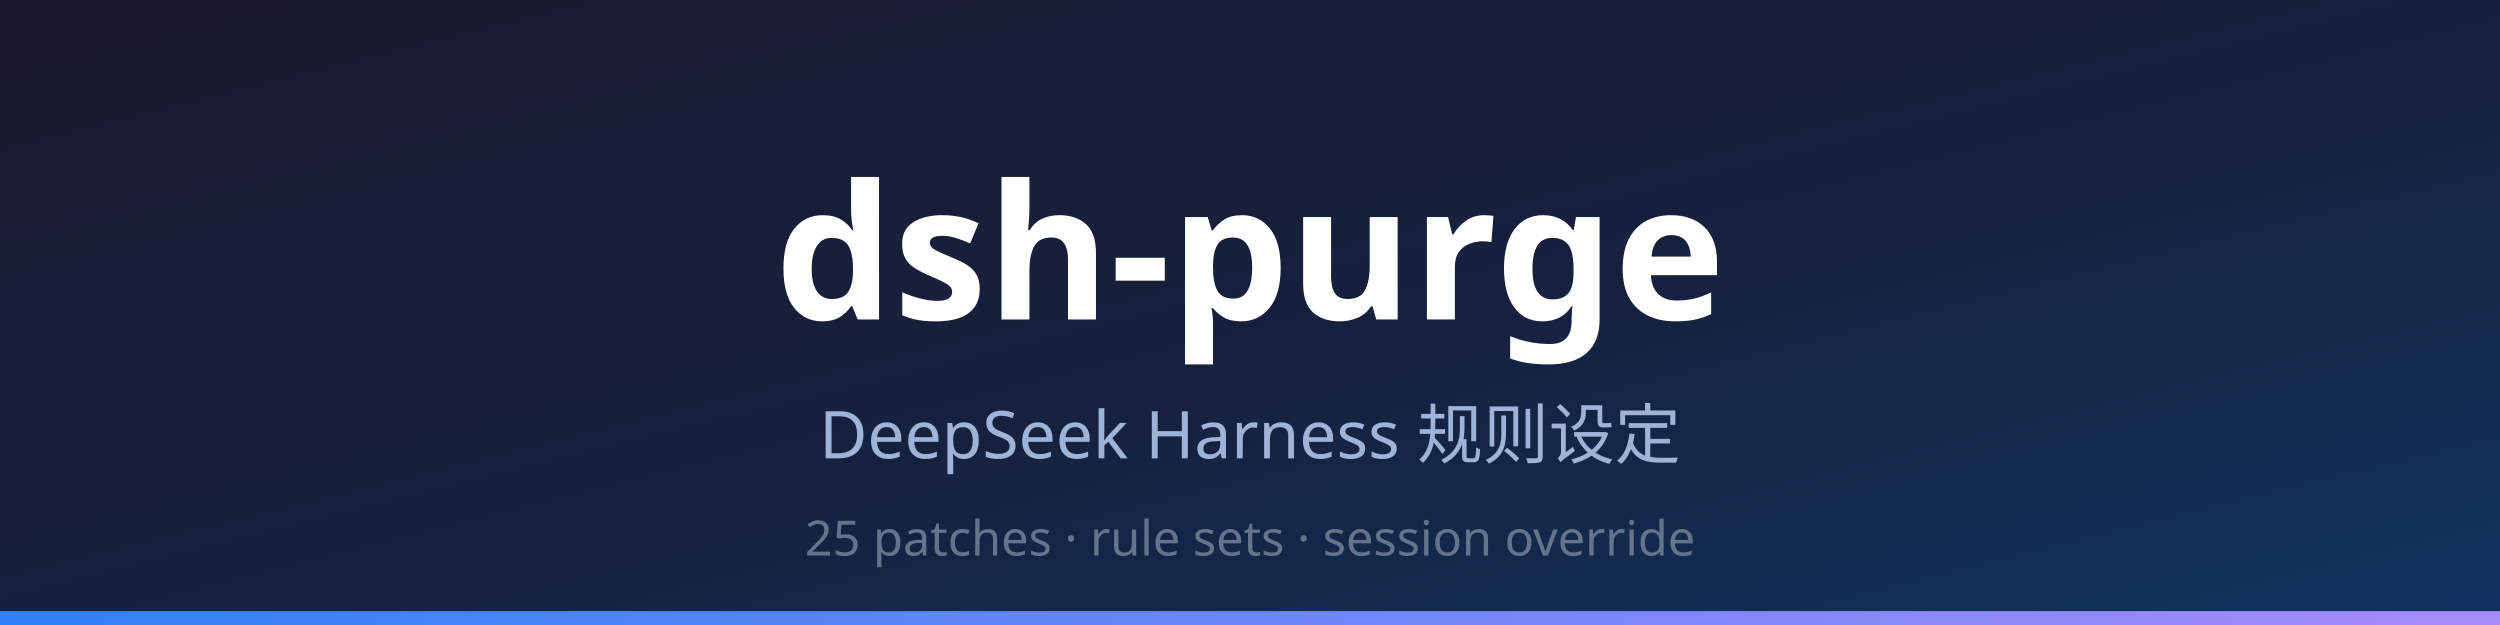
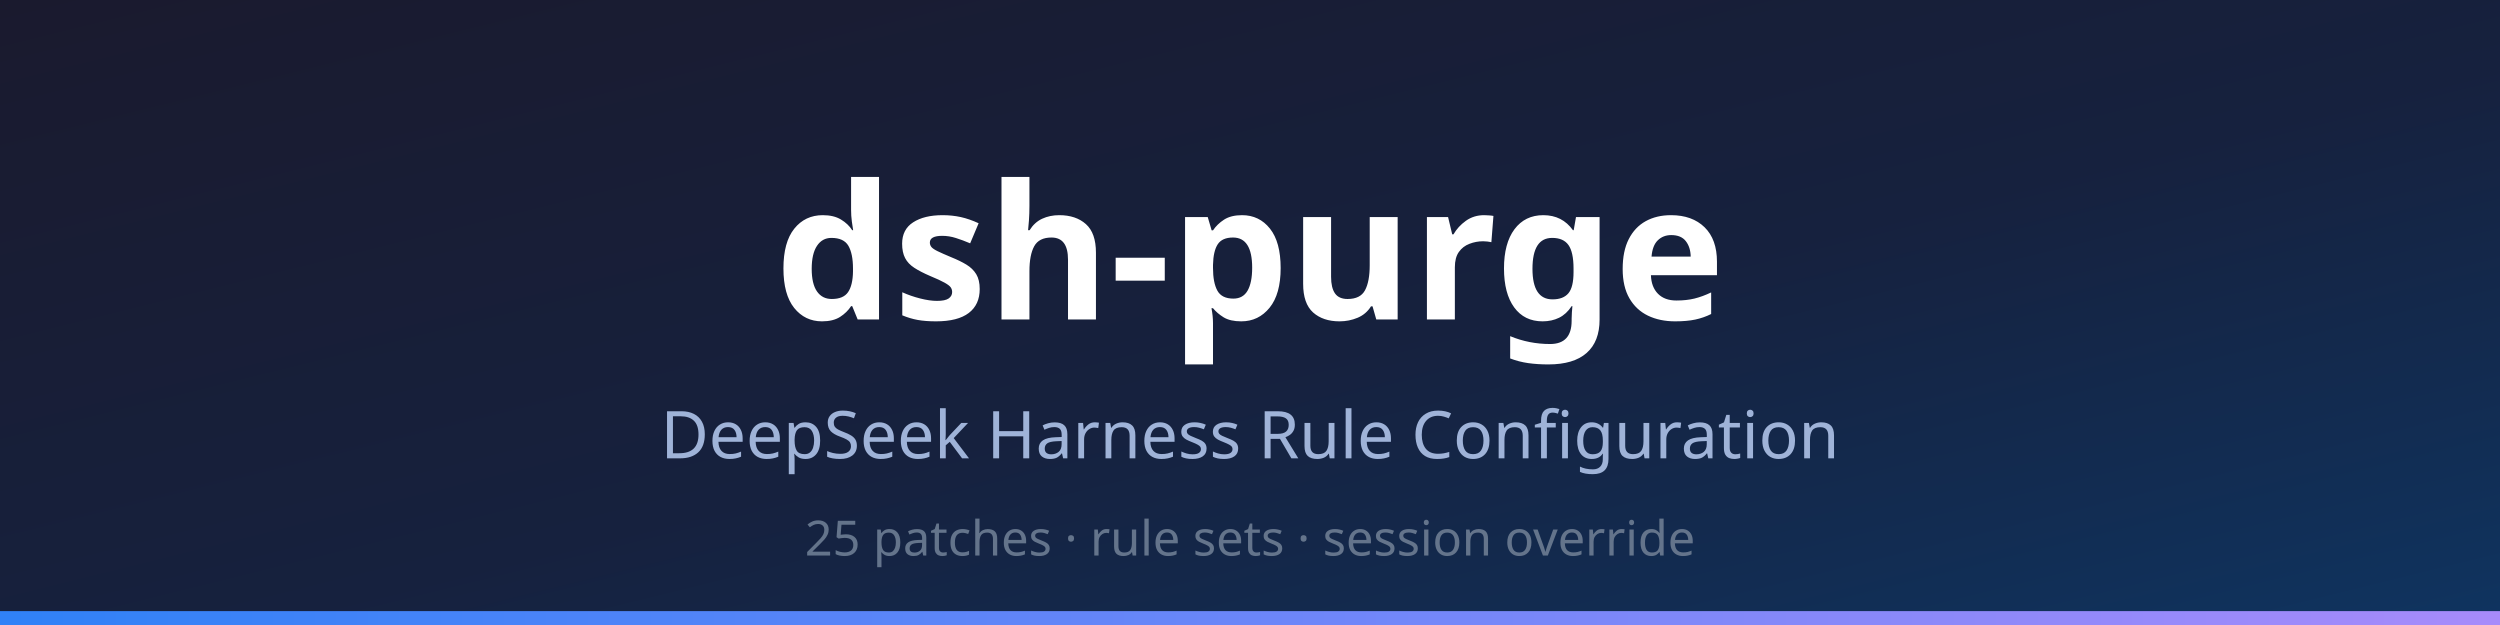
<svg xmlns="http://www.w3.org/2000/svg" width="720" height="180" viewBox="0 0 720 180">
  <defs>
    <linearGradient id="bg" x1="0" y1="0" x2="1" y2="1">
      <stop offset="0%" stop-color="#1a1a2e" />
      <stop offset="55%" stop-color="#16213e" />
      <stop offset="100%" stop-color="#0f3460" />
    </linearGradient>
    <linearGradient id="accent" x1="0" y1="0" x2="1" y2="0">
      <stop offset="0%" stop-color="#2f81f7" />
      <stop offset="100%" stop-color="#a78bfa" />
    </linearGradient>
  </defs>
  <rect width="720" height="180" fill="url(#bg)" />
  <rect x="0" y="176" width="720" height="4" fill="url(#accent)" />
  <text x="360" y="92" font-family="'Segoe UI', system-ui, sans-serif" font-size="54" font-weight="700" fill="#ffffff" text-anchor="middle">dsh-purge</text>
-   <text x="360" y="132" font-family="'Segoe UI', system-ui, sans-serif" font-size="19" fill="#9fb3d8" text-anchor="middle">DeepSeek Harness 规则设定</text>
+   <text x="360" y="132" font-family="'Segoe UI', system-ui, sans-serif" font-size="19" fill="#9fb3d8" text-anchor="middle">DeepSeek Harness Rule Configuration</text>
  <text x="360" y="160" font-family="'Segoe UI', system-ui, sans-serif" font-size="14" fill="#64748b" text-anchor="middle">25 patches · rule sets · session override</text>
</svg>
